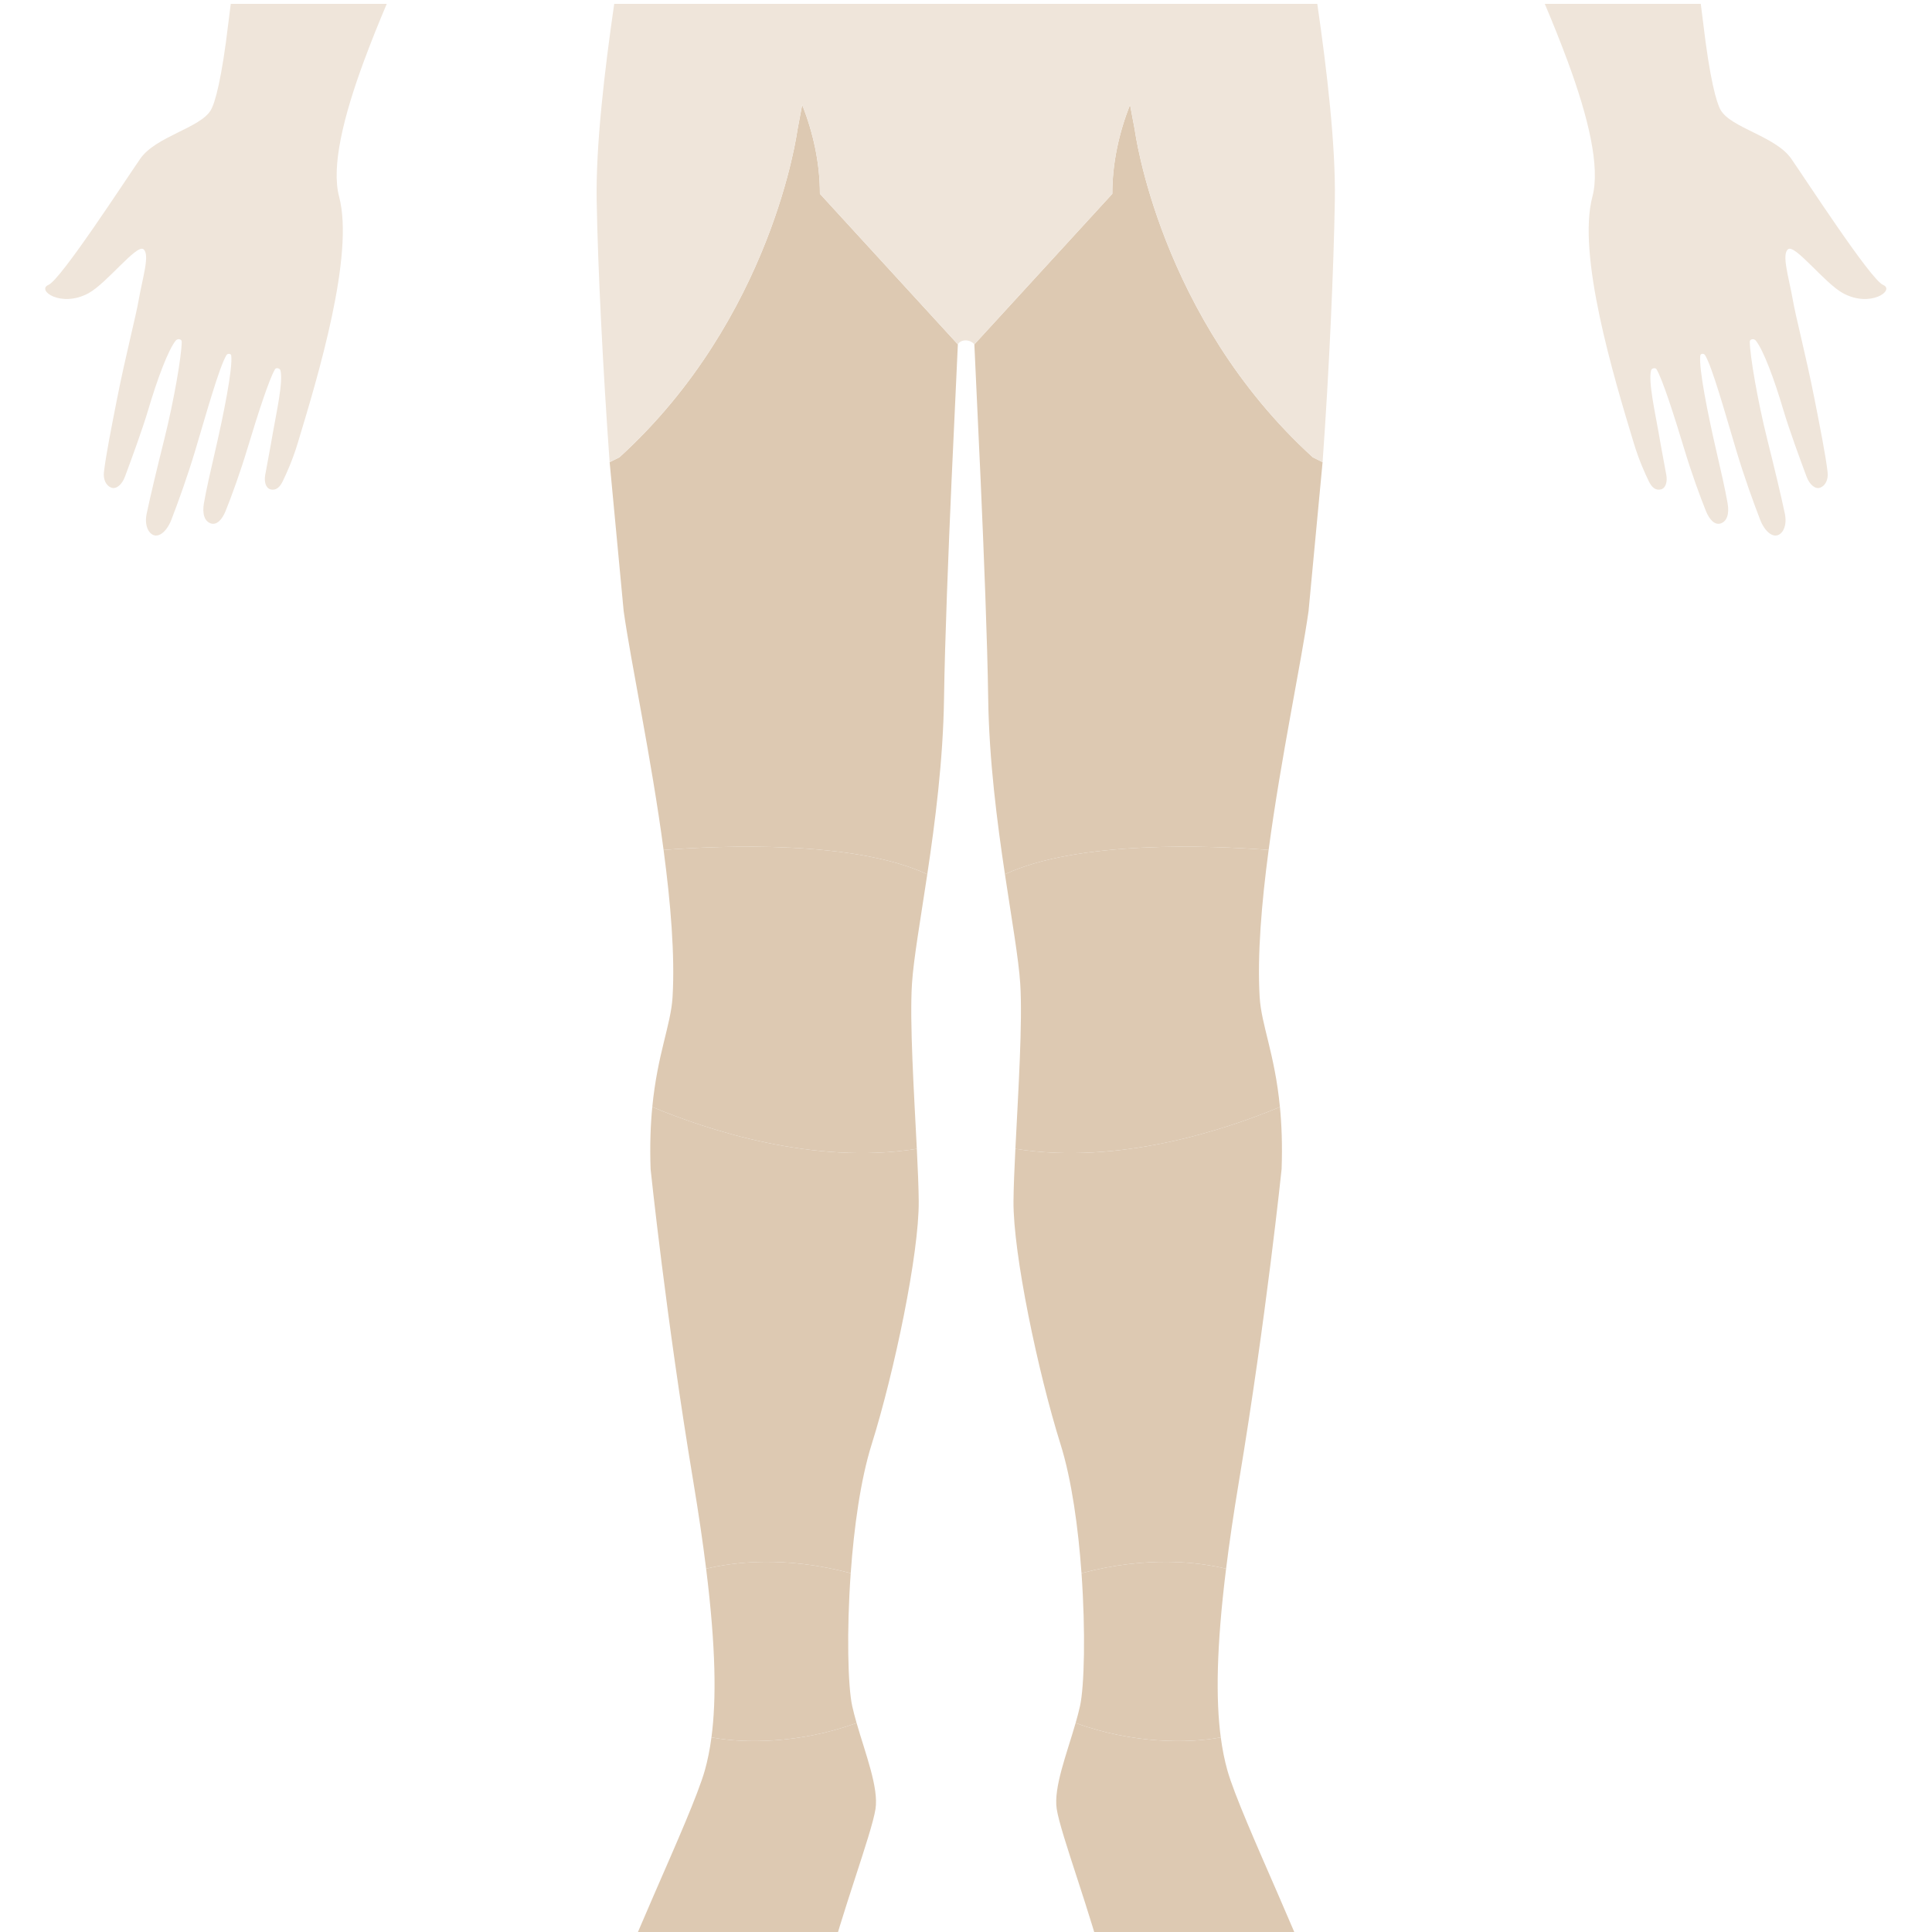
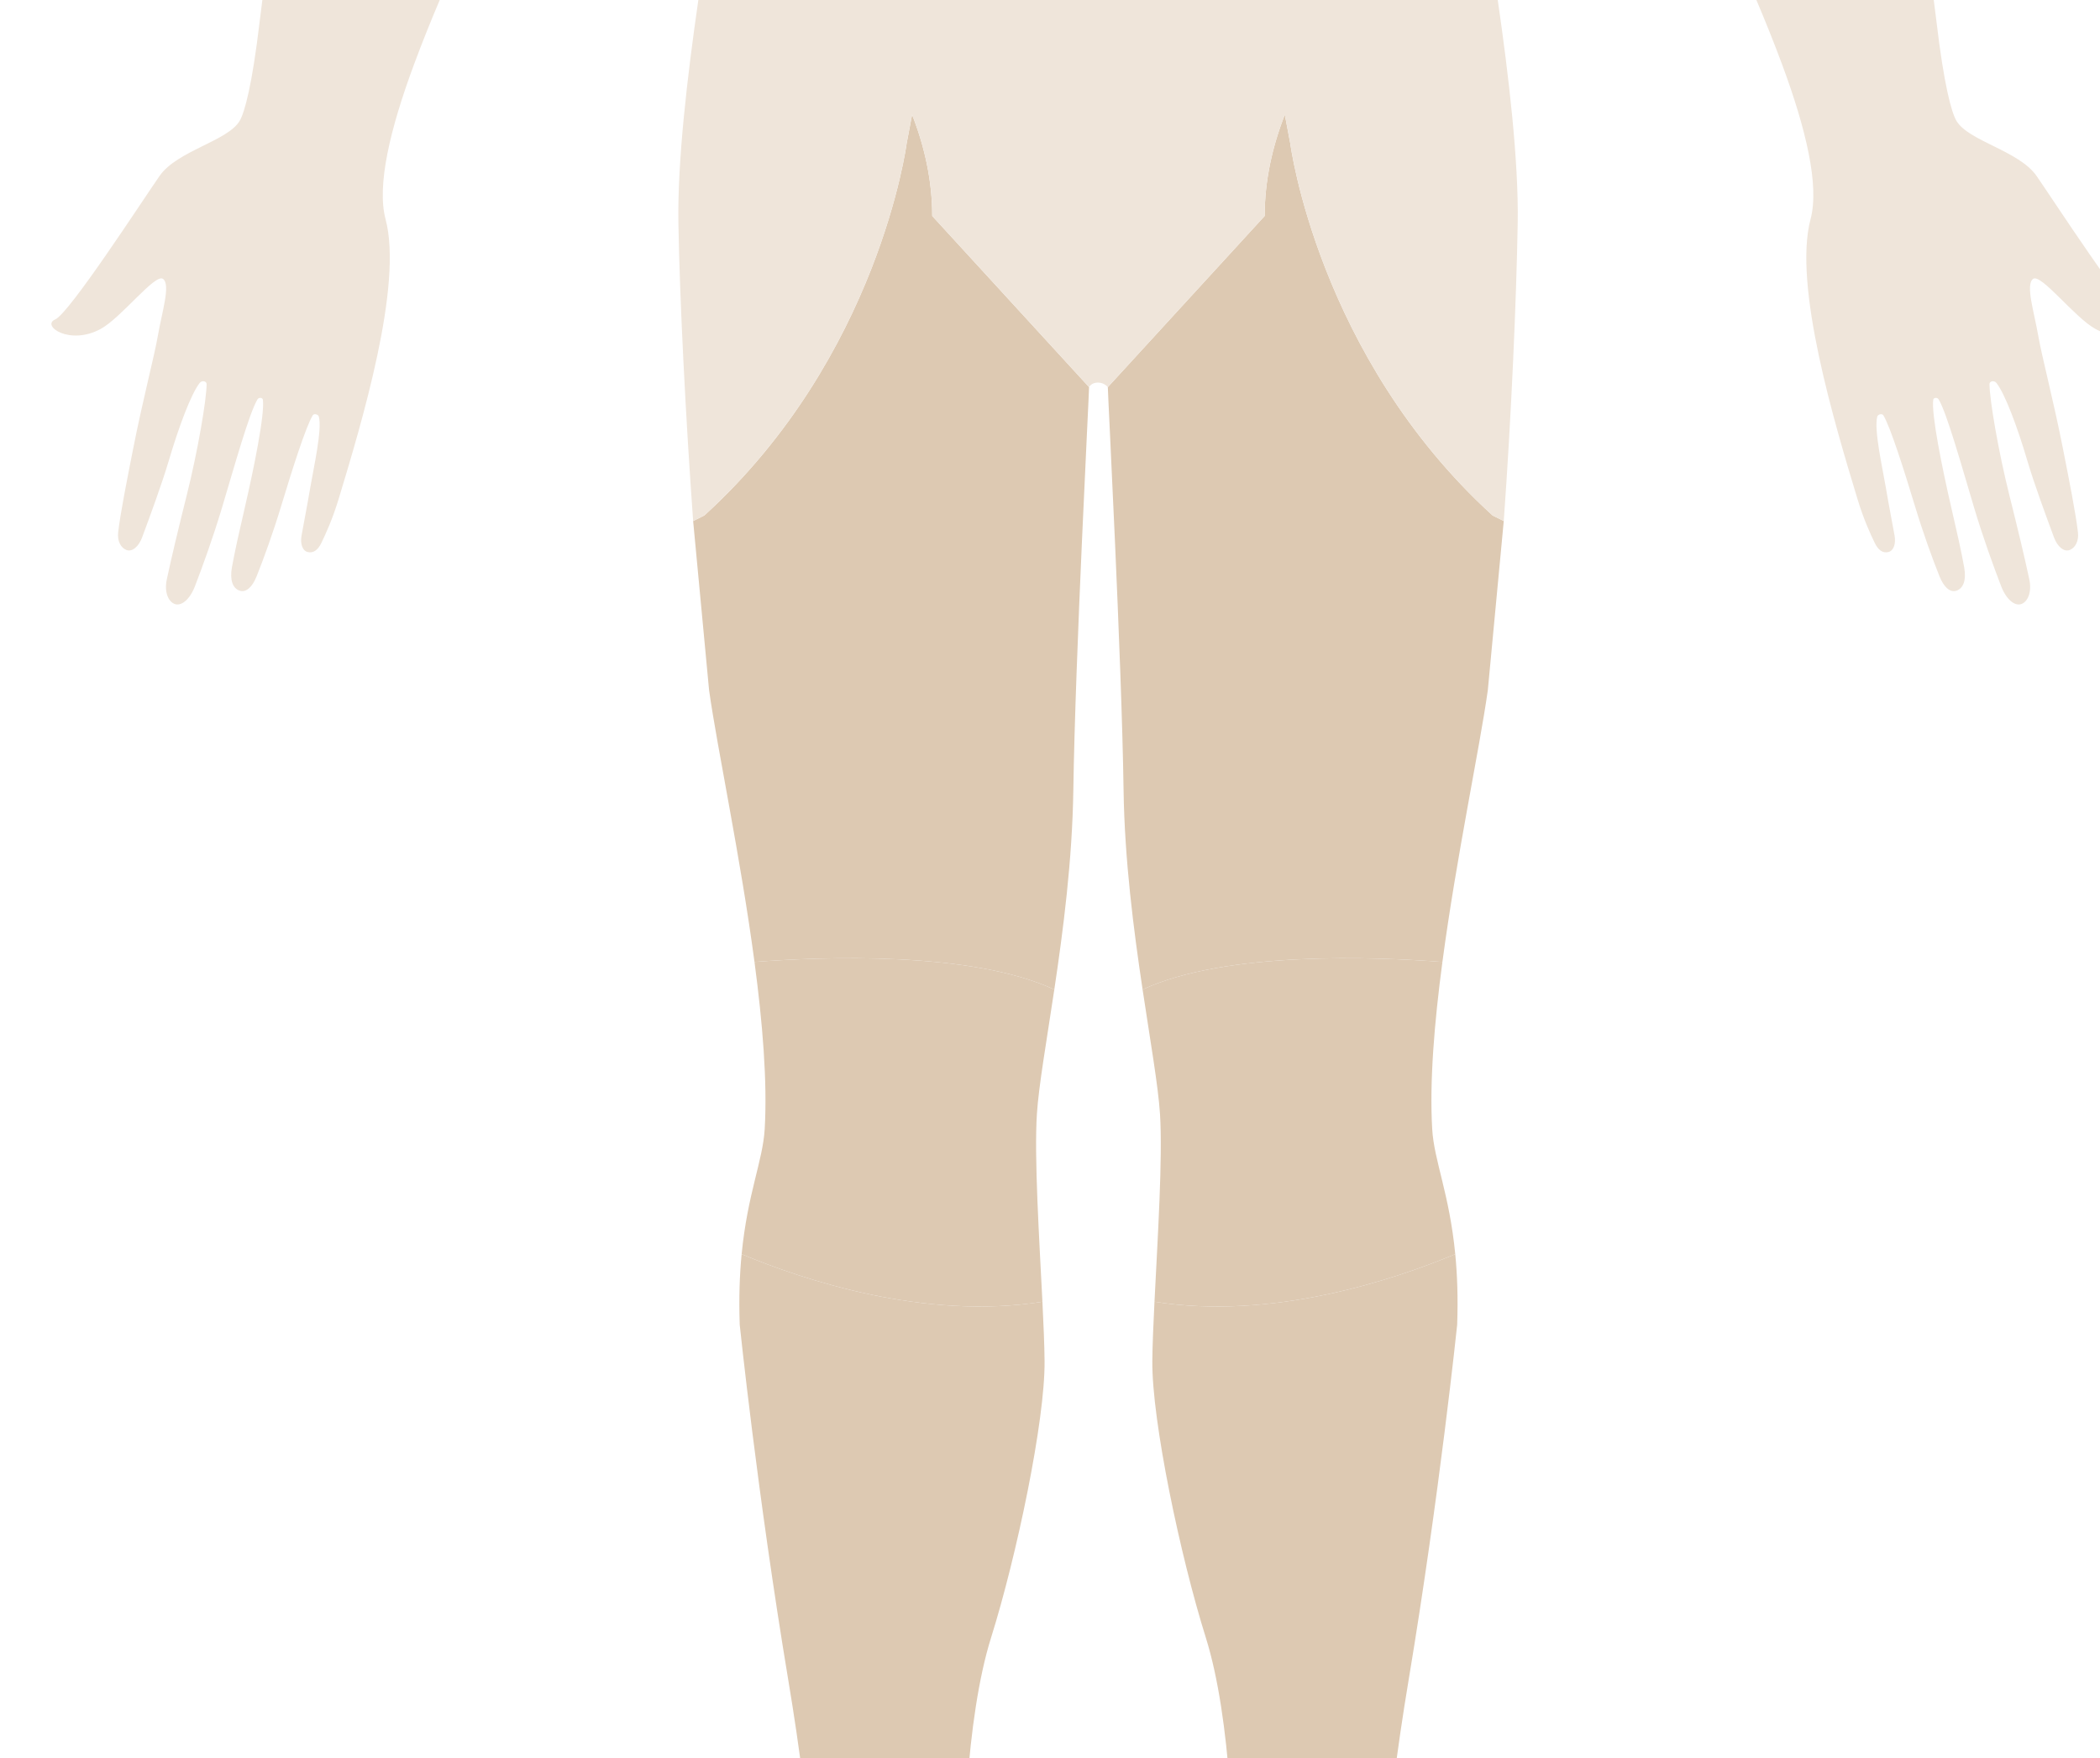
- <svg xmlns="http://www.w3.org/2000/svg" version="1.1" x="0px" y="0px" width="282px" height="282px" viewBox="0 0 500 498" enable-background="new 0 0 500 498" xml:space="preserve">
+ <svg xmlns="http://www.w3.org/2000/svg" width="478px" height="400px" viewBox="0 0 478 400" version="1.1">
  <g id="legs">
    <g id="selections">
-       <path id="ankle_right" fill="#DDC9B2" d="M182.745,404.983c2.535,20.445,2.666,33.937,1.379,43.641    c8.167,1.591,22.652,1.714,37.565-3.711c-0.426-1.483-0.817-2.946-1.131-4.357c-1.128-5.08-1.474-19.261-0.393-34.416    C203.015,401.569,189.754,403.295,182.745,404.983z" />
-       <path id="calf_right" fill="#DDC9B2" d="M168.812,285.486c-0.446,4.585-0.655,9.869-0.436,16.078c0,0,4.012,38.634,11.037,80.782    c1.397,8.386,2.493,15.884,3.331,22.637c7.009-1.688,20.27-3.414,37.421,1.156c0.841-11.795,2.544-24.18,5.414-33.325    c5.858-18.67,12.303-49.432,12.186-62.962c-0.03-3.596-0.231-8.307-0.491-13.532C210.474,300.589,182.81,291.328,168.812,285.486z" />
-       <path id="foot_right" fill="#DDC9B2" d="M184.124,448.624c-0.425,3.2-1.001,5.997-1.698,8.489    c-3.511,12.543-23.592,53.163-23.586,59.714c0.012,9.655,13.137,11.055,17.699,21.451c0.882,2.005,10.361,5.751,16.424,2.634    c17.564-9.031,17.564-17.064,21.074-31.612c3.512-14.553,11.537-35.634,12.543-42.148c0.849-5.508-2.589-14.224-4.891-22.238    C206.776,450.338,192.291,450.215,184.124,448.624z" />
-       <path id="thigh_right" fill="#DDC9B2" d="M247.893,88.125l-35.701-38.963c0-8.07-1.746-15.811-4.584-23.06l-1.245,6.591    c0,0-6.321,48.466-46.05,84.652l-2.54,1.262l3.629,38.517c1.891,13.435,7.165,38.054,10.334,61.841    c15.371-1.167,49.335-2.498,68.245,6.289c2.026-13.496,4.1-29.467,4.331-45.438C244.748,149.705,247.893,89.835,247.893,88.125z" />
-       <path id="knee_right" fill="#DDC9B2" d="M171.735,218.965c1.83,13.748,2.961,27.219,2.321,38.087    c-0.424,7.198-3.904,14.654-5.244,28.435c13.997,5.842,41.661,15.103,68.462,10.834c-0.717-14.434-1.895-32.827-1.254-42.759    c0.409-6.352,2.166-16.36,3.96-28.308C221.07,216.467,187.106,217.798,171.735,218.965z" />
-       <path id="ankle_left" fill="#DDC9B2" d="M317.312,404.983c-2.535,20.445-2.666,33.937-1.379,43.641    c-8.167,1.591-22.652,1.714-37.565-3.711c0.426-1.483,0.817-2.946,1.131-4.357c1.128-5.08,1.474-19.261,0.393-34.416    C297.042,401.569,310.303,403.295,317.312,404.983z" />
-       <path id="calf_left" fill="#DDC9B2" d="M331.244,285.486c0.446,4.585,0.655,9.869,0.436,16.078c0,0-4.012,38.634-11.037,80.782    c-1.397,8.386-2.493,15.884-3.331,22.637c-7.009-1.688-20.27-3.414-37.421,1.156c-0.841-11.795-2.544-24.18-5.414-33.325    c-5.858-18.67-12.303-49.432-12.186-62.962c0.03-3.596,0.231-8.307,0.491-13.532C289.583,300.589,317.247,291.328,331.244,285.486z" />
-       <path id="foot_left" fill="#DDC9B2" d="M315.933,448.624c0.425,3.2,1.001,5.997,1.698,8.489    c3.511,12.543,23.592,53.163,23.586,59.714c-0.012,9.655-13.137,11.055-17.699,21.451c-0.882,2.005-10.361,5.751-16.424,2.634    c-17.564-9.031-17.564-17.064-21.074-31.612c-3.512-14.553-11.537-35.634-12.543-42.148c-0.849-5.508,2.589-14.224,4.891-22.238    C293.28,450.338,307.766,450.215,315.933,448.624z" />
-       <path id="thigh_left" fill="#DDC9B2" d="M252.164,88.125l35.701-38.963c0-8.07,1.746-15.811,4.584-23.06l1.245,6.591    c0,0,6.321,48.466,46.05,84.652l2.54,1.262l-3.629,38.517c-1.891,13.435-7.165,38.054-10.334,61.841    c-15.371-1.167-49.335-2.498-68.245,6.289c-2.026-13.496-4.1-29.467-4.331-45.438C255.309,149.705,252.164,89.835,252.164,88.125z" />
-       <path id="knee_left" fill="#DDC9B2" d="M328.321,218.965c-1.83,13.748-2.961,27.219-2.321,38.087    c0.424,7.198,3.904,14.654,5.244,28.435c-13.997,5.842-41.661,15.103-68.462,10.834c0.717-14.434,1.895-32.827,1.254-42.759    c-0.409-6.352-2.166-16.36-3.96-28.308C278.986,216.467,312.95,217.798,328.321,218.965z" />
+       <path id="ankle_right" fill="#DDC9B2" d="M182.745,404.983c2.535,20.445,2.666,33.937,1.379,43.641             c8.167,1.591,22.652,1.714,37.565-3.711c-0.426-1.483-0.817-2.946-1.131-4.357c-1.128-5.08-1.474-19.261-0.393-34.416             C203.015,401.569,189.754,403.295,182.745,404.983z" />
+       <path id="calf_right" fill="#DDC9B2" d="M168.812,285.486c-0.446,4.585-0.655,9.869-0.436,16.078c0,0,4.012,38.634,11.037,80.782             c1.397,8.386,2.493,15.884,3.331,22.637c7.009-1.688,20.27-3.414,37.421,1.156c0.841-11.795,2.544-24.18,5.414-33.325             c5.858-18.67,12.303-49.432,12.186-62.962c-0.03-3.596-0.231-8.307-0.491-13.532C210.474,300.589,182.81,291.328,168.812,285.486z" />
+       <path id="foot_right" fill="#DDC9B2" d="M184.124,448.624c-0.425,3.2-1.001,5.997-1.698,8.489             c-3.511,12.543-23.592,53.163-23.586,59.714c0.012,9.655,13.137,11.055,17.699,21.451c0.882,2.005,10.361,5.751,16.424,2.634             c17.564-9.031,17.564-17.064,21.074-31.612c3.512-14.553,11.537-35.634,12.543-42.148c0.849-5.508-2.589-14.224-4.891-22.238             C206.776,450.338,192.291,450.215,184.124,448.624z" />
+       <path id="thigh_right" fill="#DDC9B2" d="M247.893,88.125l-35.701-38.963c0-8.07-1.746-15.811-4.584-23.06l-1.245,6.591             c0,0-6.321,48.466-46.05,84.652l-2.54,1.262l3.629,38.517c1.891,13.435,7.165,38.054,10.334,61.841             c15.371-1.167,49.335-2.498,68.245,6.289c2.026-13.496,4.1-29.467,4.331-45.438C244.748,149.705,247.893,89.835,247.893,88.125z" />
+       <path id="knee_right" fill="#DDC9B2" d="M171.735,218.965c1.83,13.748,2.961,27.219,2.321,38.087             c-0.424,7.198-3.904,14.654-5.244,28.435c13.997,5.842,41.661,15.103,68.462,10.834c-0.717-14.434-1.895-32.827-1.254-42.759             c0.409-6.352,2.166-16.36,3.96-28.308C221.07,216.467,187.106,217.798,171.735,218.965z" />
+       <path id="ankle_left" fill="#DDC9B2" d="M317.312,404.983c-2.535,20.445-2.666,33.937-1.379,43.641             c-8.167,1.591-22.652,1.714-37.565-3.711c0.426-1.483,0.817-2.946,1.131-4.357c1.128-5.08,1.474-19.261,0.393-34.416             C297.042,401.569,310.303,403.295,317.312,404.983z" />
+       <path id="calf_left" fill="#DDC9B2" d="M331.244,285.486c0.446,4.585,0.655,9.869,0.436,16.078c0,0-4.012,38.634-11.037,80.782             c-1.397,8.386-2.493,15.884-3.331,22.637c-7.009-1.688-20.27-3.414-37.421,1.156c-0.841-11.795-2.544-24.18-5.414-33.325             c-5.858-18.67-12.303-49.432-12.186-62.962c0.03-3.596,0.231-8.307,0.491-13.532C289.583,300.589,317.247,291.328,331.244,285.486z" />
+       <path id="foot_left" fill="#DDC9B2" d="M315.933,448.624c0.425,3.2,1.001,5.997,1.698,8.489             c3.511,12.543,23.592,53.163,23.586,59.714c-0.012,9.655-13.137,11.055-17.699,21.451c-0.882,2.005-10.361,5.751-16.424,2.634             c-17.564-9.031-17.564-17.064-21.074-31.612c-3.512-14.553-11.537-35.634-12.543-42.148c-0.849-5.508,2.589-14.224,4.891-22.238             C293.28,450.338,307.766,450.215,315.933,448.624z" />
+       <path id="thigh_left" fill="#DDC9B2" d="M252.164,88.125l35.701-38.963c0-8.07,1.746-15.811,4.584-23.06l1.245,6.591             c0,0,6.321,48.466,46.05,84.652l2.54,1.262l-3.629,38.517c-1.891,13.435-7.165,38.054-10.334,61.841             c-15.371-1.167-49.335-2.498-68.245,6.289c-2.026-13.496-4.1-29.467-4.331-45.438C255.309,149.705,252.164,89.835,252.164,88.125z" />
+       <path id="knee_left" fill="#DDC9B2" d="M328.321,218.965c-1.83,13.748-2.961,27.219-2.321,38.087             c0.424,7.198,3.904,14.654,5.244,28.435c-13.997,5.842-41.661,15.103-68.462,10.834c0.717-14.434,1.895-32.827,1.254-42.759             c-0.409-6.352-2.166-16.36-3.96-28.308C278.986,216.467,312.95,217.798,328.321,218.965z" />
    </g>
    <g id="Features">
-       <path id="hand_left" fill="#EFE5DA" d="M405.631,14.647c5.457,14.705,8.526,27.592,6.484,35.25    c-4.014,15.046,5.461,46.473,10.71,63.787c1.331,4.375,2.827,7.695,3.911,9.923c0.713,1.469,1.742,2.419,3.131,2.044    c1.275-0.34,1.664-2.064,1.38-3.69c-0.494-2.796-1.292-6.821-1.956-10.763c-0.824-4.835-2.789-13.457-1.985-16.373    c0.138-0.505,1.097-0.764,1.392-0.274c1.549,2.575,4.587,12.062,7.129,20.476c1.91,6.334,4.115,12.377,5.654,16.199    c0.945,2.355,2.357,3.73,3.841,3.234c1.606-0.543,2.262-2.442,1.776-5.241c-0.612-3.507-1.734-8.444-2.982-13.83    c-2.008-8.69-4.541-21.116-4.074-24.405c0.064-0.469,0.902-0.607,1.229-0.07c1.861,3.062,5.189,15.01,8.082,24.684    c2.045,6.83,4.43,13.373,6.141,17.83c1.197,3.109,3.156,4.625,4.643,4.054c1.44-0.547,2.377-2.728,1.779-5.558    c-0.998-4.727-2.684-11.756-4.523-19.1c-2.551-10.192-4.524-21.812-4.547-25.396c-0.006-0.666,1.057-0.935,1.598-0.235    c1.935,2.493,4.703,9.831,7.061,17.823c1.506,5.096,4.337,12.789,6.03,17.336c0.745,2.013,2.222,3.353,3.548,2.85    c1.258-0.476,2.137-1.986,1.894-4.052c-0.524-4.472-2.013-11.917-3.407-19.007c-2.17-11.023-4.834-21.121-5.605-25.609    c-0.957-5.553-2.975-11.725-1.194-13.047c1.779-1.318,9.499,8.854,14.2,11.396c7.109,3.859,13.568-0.787,10.359-2.154    c-3.21-1.367-19.744-26.874-23.762-32.665c-4.021-5.792-15.587-7.941-18.271-12.601c-1.104-1.924-2.813-8.064-4.523-22.592    c-0.178-1.509-0.387-3.146-0.615-4.87h-40.369C401.824,4.805,403.799,9.712,405.631,14.647z" />
-       <path id="hand_right" fill="#EFE5DA" d="M22.908,74.882c4.699-2.543,12.42-12.715,14.199-11.396    c1.779,1.322-0.238,7.494-1.195,13.047c-0.771,4.488-3.434,14.586-5.604,25.609c-1.395,7.09-2.884,14.535-3.408,19.007    c-0.242,2.065,0.637,3.576,1.893,4.052c1.326,0.503,2.804-0.837,3.549-2.85c1.693-4.547,4.523-12.24,6.031-17.336    c2.357-7.992,5.125-15.33,7.06-17.823c0.54-0.699,1.604-0.431,1.597,0.235c-0.021,3.584-1.996,15.204-4.547,25.396    c-1.84,7.344-3.523,14.373-4.521,19.1c-0.599,2.83,0.338,5.011,1.778,5.558c1.487,0.571,3.445-0.944,4.643-4.054    c1.712-4.457,4.095-11,6.141-17.83c2.893-9.674,6.22-21.621,8.081-24.684c0.328-0.537,1.164-0.398,1.23,0.07    c0.465,3.289-2.066,15.715-4.076,24.405c-1.248,5.386-2.369,10.323-2.982,13.83c-0.484,2.799,0.171,4.698,1.777,5.241    c1.484,0.496,2.896-0.879,3.842-3.234c1.538-3.822,3.743-9.865,5.654-16.199c2.541-8.413,5.578-17.9,7.128-20.476    c0.295-0.489,1.255-0.23,1.392,0.274c0.803,2.916-1.162,11.538-1.984,16.373c-0.664,3.941-1.463,7.967-1.957,10.763    c-0.284,1.626,0.104,3.351,1.38,3.69c1.388,0.375,2.419-0.575,3.131-2.044c1.085-2.228,2.58-5.548,3.911-9.923    c5.248-17.314,14.725-48.741,10.71-63.787c-2.042-7.658,1.028-20.545,6.484-35.25C96.075,9.712,98.049,4.805,100.09,0H59.72    c-0.229,1.724-0.437,3.361-0.614,4.87c-1.711,14.527-3.42,20.668-4.524,22.592c-2.685,4.659-14.251,6.809-18.271,12.601    c-4.019,5.791-20.553,31.298-23.764,32.665C9.338,74.095,15.798,78.741,22.908,74.882z" />
-       <path id="body" fill="#EFE5DA" d="M293.694,32.693c0,0,6.321,48.466,46.05,84.652l2.54,1.262    c1.704-23.507,2.881-50.32,3.173-67.812c0.234-14.085-2.029-33.502-4.541-50.795H158.958c-2.511,17.293-4.775,36.71-4.541,50.795    c0.291,17.405,1.662,44.387,3.355,67.812l2.54-1.262c39.729-36.187,46.05-84.652,46.05-84.652l1.245-6.591    c2.838,7.249,4.584,14.989,4.584,23.06l35.701,38.963c0,0,0.502-1.038,2.001-1.038s2.271,1.038,2.271,1.038l35.701-38.963    c0-8.07,1.746-15.811,4.584-23.06L293.694,32.693z" />
+       <path id="hand_left" fill="#EFE5DA" d="M405.631,14.647c5.457,14.705,8.526,27.592,6.484,35.25             c-4.014,15.046,5.461,46.473,10.71,63.787c1.331,4.375,2.827,7.695,3.911,9.923c0.713,1.469,1.742,2.419,3.131,2.044             c1.275-0.34,1.664-2.064,1.38-3.69c-0.494-2.796-1.292-6.821-1.956-10.763c-0.824-4.835-2.789-13.457-1.985-16.373             c0.138-0.505,1.097-0.764,1.392-0.274c1.549,2.575,4.587,12.062,7.129,20.476c1.91,6.334,4.115,12.377,5.654,16.199             c0.945,2.355,2.357,3.73,3.841,3.234c1.606-0.543,2.262-2.442,1.776-5.241c-0.612-3.507-1.734-8.444-2.982-13.83             c-2.008-8.69-4.541-21.116-4.074-24.405c0.064-0.469,0.902-0.607,1.229-0.07c1.861,3.062,5.189,15.01,8.082,24.684             c2.045,6.83,4.43,13.373,6.141,17.83c1.197,3.109,3.156,4.625,4.643,4.054c1.44-0.547,2.377-2.728,1.779-5.558             c-0.998-4.727-2.684-11.756-4.523-19.1c-2.551-10.192-4.524-21.812-4.547-25.396c-0.006-0.666,1.057-0.935,1.598-0.235             c1.935,2.493,4.703,9.831,7.061,17.823c1.506,5.096,4.337,12.789,6.03,17.336c0.745,2.013,2.222,3.353,3.548,2.85             c1.258-0.476,2.137-1.986,1.894-4.052c-0.524-4.472-2.013-11.917-3.407-19.007c-2.17-11.023-4.834-21.121-5.605-25.609             c-0.957-5.553-2.975-11.725-1.194-13.047c1.779-1.318,9.499,8.854,14.2,11.396c7.109,3.859,13.568-0.787,10.359-2.154             c-3.21-1.367-19.744-26.874-23.762-32.665c-4.021-5.792-15.587-7.941-18.271-12.601c-1.104-1.924-2.813-8.064-4.523-22.592             c-0.178-1.509-0.387-3.146-0.615-4.87h-40.369C401.824,4.805,403.799,9.712,405.631,14.647z" />
+       <path id="hand_right" fill="#EFE5DA" d="M22.908,74.882c4.699-2.543,12.42-12.715,14.199-11.396             c1.779,1.322-0.238,7.494-1.195,13.047c-0.771,4.488-3.434,14.586-5.604,25.609c-1.395,7.09-2.884,14.535-3.408,19.007             c-0.242,2.065,0.637,3.576,1.893,4.052c1.326,0.503,2.804-0.837,3.549-2.85c1.693-4.547,4.523-12.24,6.031-17.336             c2.357-7.992,5.125-15.33,7.06-17.823c0.54-0.699,1.604-0.431,1.597,0.235c-0.021,3.584-1.996,15.204-4.547,25.396             c-1.84,7.344-3.523,14.373-4.521,19.1c-0.599,2.83,0.338,5.011,1.778,5.558c1.487,0.571,3.445-0.944,4.643-4.054             c1.712-4.457,4.095-11,6.141-17.83c2.893-9.674,6.22-21.621,8.081-24.684c0.328-0.537,1.164-0.398,1.23,0.07             c0.465,3.289-2.066,15.715-4.076,24.405c-1.248,5.386-2.369,10.323-2.982,13.83c-0.484,2.799,0.171,4.698,1.777,5.241             c1.484,0.496,2.896-0.879,3.842-3.234c1.538-3.822,3.743-9.865,5.654-16.199c2.541-8.413,5.578-17.9,7.128-20.476             c0.295-0.489,1.255-0.23,1.392,0.274c0.803,2.916-1.162,11.538-1.984,16.373c-0.664,3.941-1.463,7.967-1.957,10.763             c-0.284,1.626,0.104,3.351,1.38,3.69c1.388,0.375,2.419-0.575,3.131-2.044c1.085-2.228,2.58-5.548,3.911-9.923             c5.248-17.314,14.725-48.741,10.71-63.787c-2.042-7.658,1.028-20.545,6.484-35.25C96.075,9.712,98.049,4.805,100.09,0H59.72             c-0.229,1.724-0.437,3.361-0.614,4.87c-1.711,14.527-3.42,20.668-4.524,22.592c-2.685,4.659-14.251,6.809-18.271,12.601             c-4.019,5.791-20.553,31.298-23.764,32.665C9.338,74.095,15.798,78.741,22.908,74.882z" />
+       <path id="body" fill="#EFE5DA" d="M293.694,32.693c0,0,6.321,48.466,46.05,84.652l2.54,1.262             c1.704-23.507,2.881-50.32,3.173-67.812c0.234-14.085-2.029-33.502-4.541-50.795H158.958c-2.511,17.293-4.775,36.71-4.541,50.795             c0.291,17.405,1.662,44.387,3.355,67.812l2.54-1.262c39.729-36.187,46.05-84.652,46.05-84.652l1.245-6.591             c2.838,7.249,4.584,14.989,4.584,23.06l35.701,38.963c0,0,0.502-1.038,2.001-1.038s2.271,1.038,2.271,1.038l35.701-38.963             c0-8.07,1.746-15.811,4.584-23.06L293.694,32.693z" />
    </g>
  </g>
</svg>
